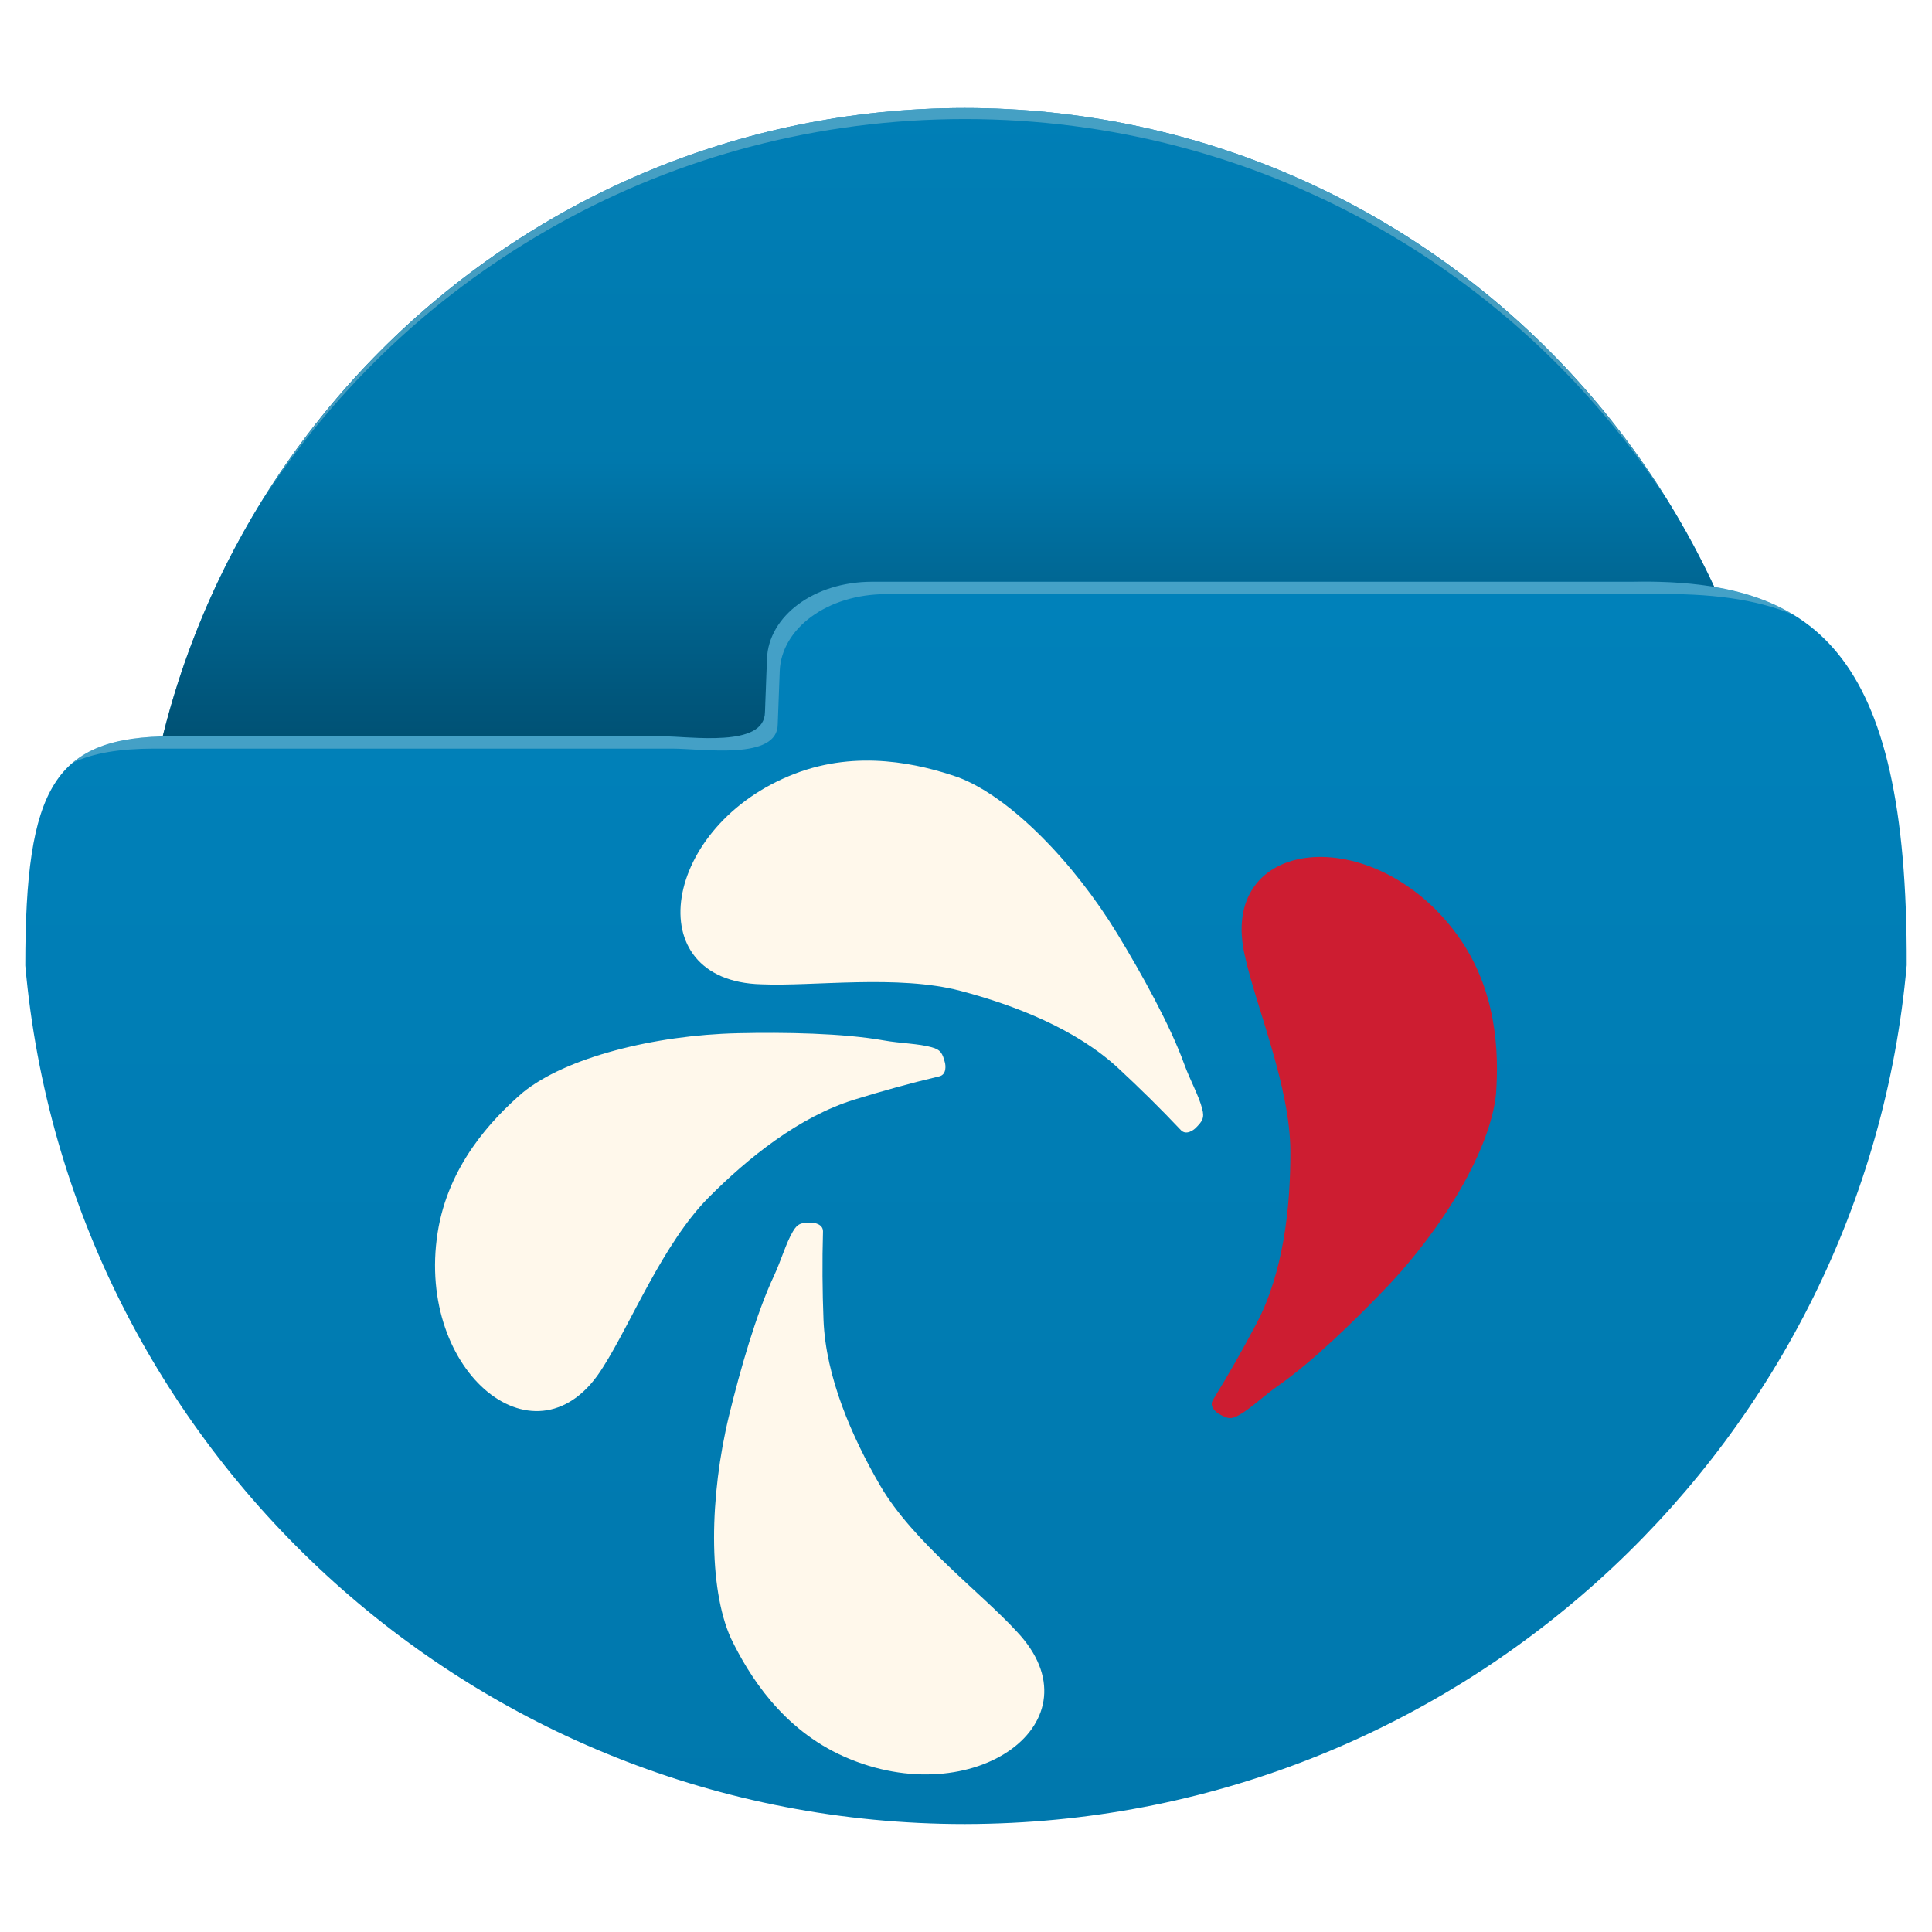
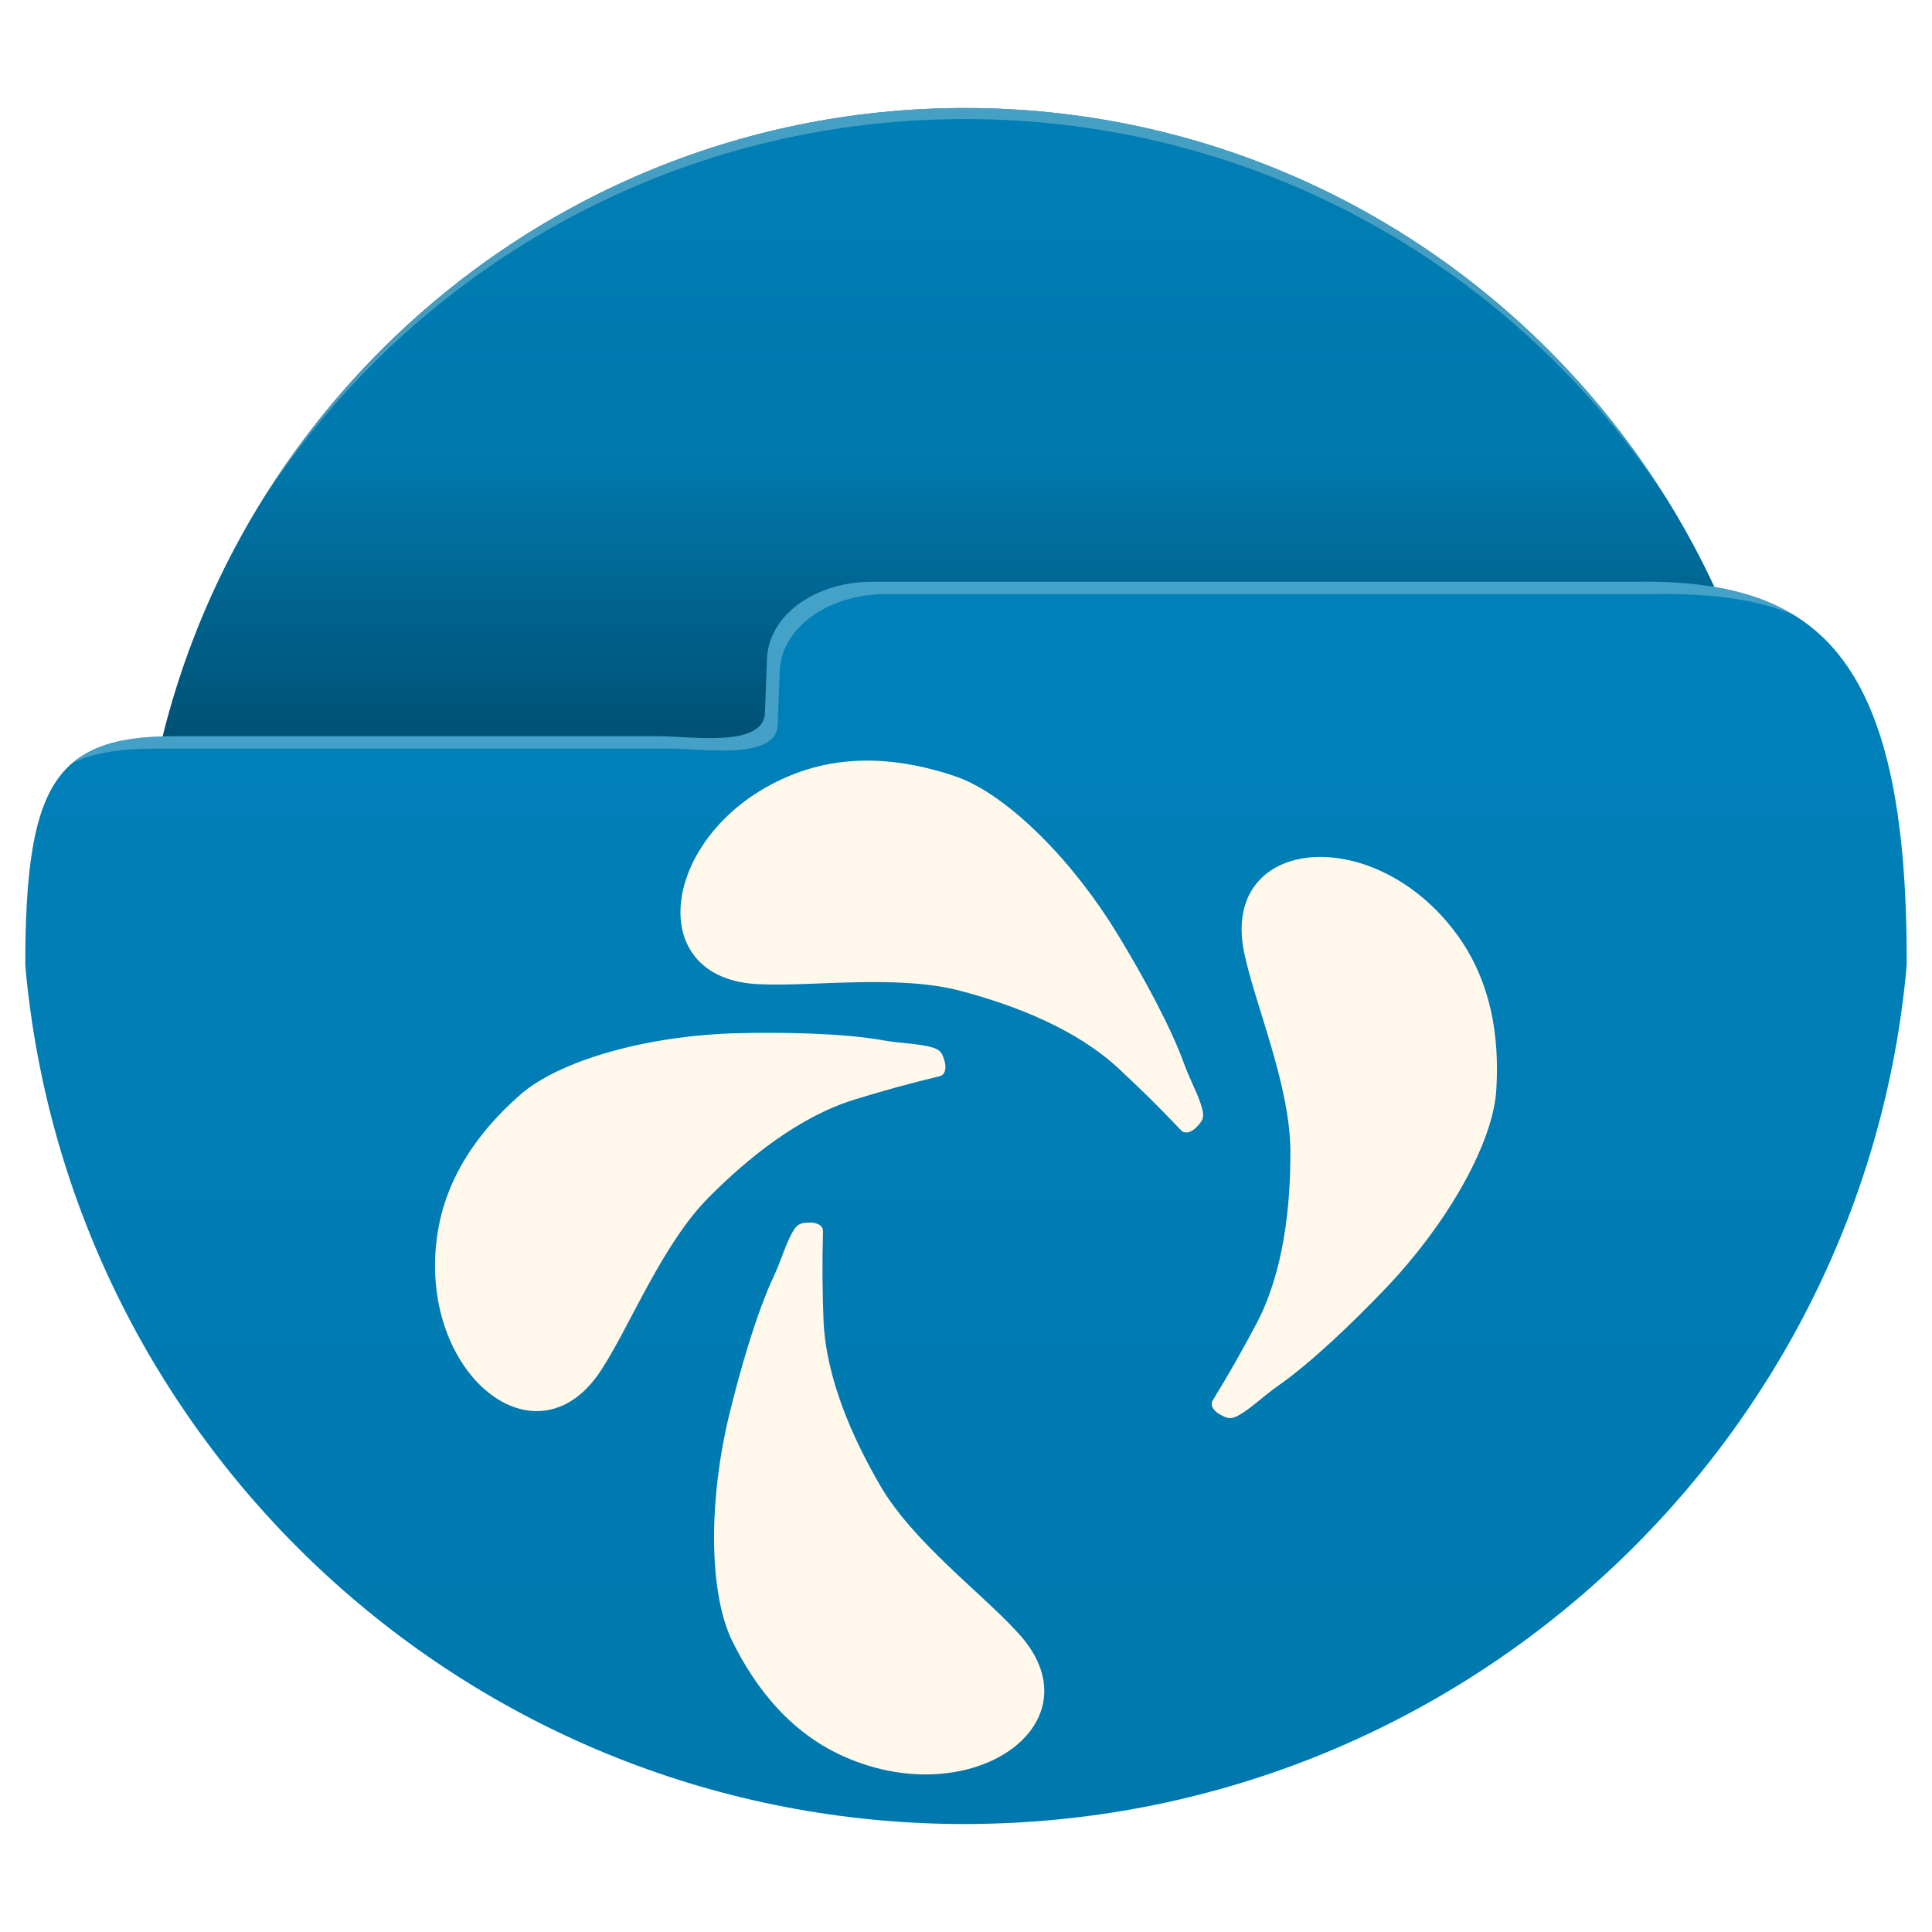
- <svg xmlns="http://www.w3.org/2000/svg" xmlns:xlink="http://www.w3.org/1999/xlink" width="512" height="512">
-   <defs>
+ <svg xmlns="http://www.w3.org/2000/svg" xmlns:xlink="http://www.w3.org/1999/xlink" width="512" height="512" id="svg2" version="1.1">
+   <defs id="defs4">
    <linearGradient id="0">
-       <stop stop-color="#00364e" stop-opacity="0.745" />
-       <stop offset="0.176" stop-color="#004b6c" stop-opacity="0.745" />
-       <stop offset="0.505" stop-color="#0078ad" stop-opacity="0.745" />
-       <stop offset="1" stop-color="#0081ba" stop-opacity="0.745" />
+       <stop stop-color="#00364e" stop-opacity="0.745" id="stop7" />
+       <stop offset="0.176" stop-color="#004b6c" stop-opacity="0.745" id="stop9" />
+       <stop offset="0.505" stop-color="#0078ad" stop-opacity="0.745" id="stop11" />
+       <stop offset="1" stop-color="#0081ba" stop-opacity="0.745" id="stop13" />
    </linearGradient>
    <linearGradient id="1">
-       <stop stop-color="#0078ad" />
-       <stop offset="1" stop-color="#0081ba" />
+       <stop stop-color="#0078ad" id="stop16" />
+       <stop offset="1" stop-color="#0081ba" id="stop18" />
    </linearGradient>
    <linearGradient xlink:href="#0" id="2" gradientUnits="userSpaceOnUse" y1="203.693" x2="0" y2="48.173" />
    <linearGradient xlink:href="#1" id="3" gradientUnits="userSpaceOnUse" y1="507.039" x2="0" y2="175.7" gradientTransform="translate(-0.2981677,517.7528)" />
+     <linearGradient xlink:href="#1" id="linearGradient13034" gradientUnits="userSpaceOnUse" gradientTransform="translate(-0.2981677,-22.60938)" y1="507.039" x2="0" y2="175.7" />
+     <linearGradient xlink:href="#0" id="linearGradient13037" gradientUnits="userSpaceOnUse" y1="203.693" x2="0" y2="48.173" gradientTransform="matrix(3.80441,0,0,1.222238,-439.8873,-31.69422)" />
  </defs>
-   <g transform="translate(0,-540.3622)">
-     <text y="1089.881" x="-1160.481" font-family="Gentium Book Basic" word-spacing="0" line-height="125%" letter-spacing="0" font-size="208.333">
-       <tspan y="1089.881" x="-1160.481" />
-     </text>
-     <text transform="scale(4.012836,0.2492003)" font-size="75.698" y="3810.626" x="28.534" font-family="Arial" text-anchor="middle" />
-     <path transform="matrix(3.80441,0,0,1.222238,-439.8873,508.668)" d="m 240.416 229.157 c 0 99.305 -25.779 179.807 -57.579 179.807 -31.8 0 -57.579 -80.502 -57.579 -179.807 0 -99.305 25.779 -179.807 57.579 -179.807 31.8 0 57.579 80.502 57.579 179.807 z" fill="#0078ad" />
-     <path d="m 240.416 229.157 c 0 99.305 -25.779 179.807 -57.579 179.807 -31.8 0 -57.579 -80.502 -57.579 -179.807 0 -99.305 25.779 -179.807 57.579 -179.807 31.8 0 57.579 80.502 57.579 179.807 z" transform="matrix(3.80441,0,0,1.222238,-439.8873,508.668)" fill="url(#2)" />
-     <path d="m 231.139 694.526 c -15.433 0 -27.447 9.105 -27.875 20.375 l -0.536 14.094 c 0 9.668 -19.738 6.477 -27.688 6.477 l -129.402 0 C 14.372 735.548 6.702 748.762 6.702 796.253 18.075 923.784 125.212 1023.753 255.702 1023.753 c 2.157 0 4.293 -0.039 6.438 -0.094 127.579 -3.232 232.005 -102.042 243.156 -227.5 0.295 -83.793 -24.586 -102.455 -72.761 -101.633 l -28.364 0 -43.75 0 z" fill="url(#3)" />
-     <path d="m 436.983 694.503 c -1.46 -0.014 -2.932 0.006 -4.438 0.031 l -28.375 0 -43.75 0 -129.281 0 c -15.433 0 -27.447 9.105 -27.875 20.375 l -0.531 14.094 c 0 9.668 -19.738 6.469 -27.688 6.469 l -129.406 0 c -11.963 0.029 -20.46 2.003 -26.406 7.062 5.509 -2.65 12.576 -3.76 21.594 -3.781 l 137.281 0 c 8.038 0 28 3.199 28 -6.469 l 0.531 -14.094 c 0.433 -11.27 12.583 -20.375 28.188 -20.375 l 130.719 0 44.25 0 28.688 0 c 14.358 -0.242 26.658 1.188 36.875 5.5 -10.234 -6.26 -23.046 -8.668 -38.375 -8.812 z" fill="#fff8eb" fill-opacity="0.269" />
-     <path d="m 255.702 568.972 c -78.543 0 -147.398 41.505 -186.062 103.812 39.37 -60.683 107.989 -100.875 186.062 -100.875 78.073 0 146.693 40.192 186.062 100.875 -38.664 -62.307 -107.52 -103.812 -186.062 -103.812 z" fill="#fff8eb" fill-opacity="0.271" />
-     <text y="1089.881" x="-1160.481" font-family="Gentium Book Basic" word-spacing="0" line-height="125%" letter-spacing="0" font-size="208.333">
-       <tspan y="1089.881" x="-1160.481" />
-     </text>
-     <text transform="scale(4.012836,0.2492003)" font-size="75.698" y="3810.626" x="28.534" font-family="Arial" text-anchor="middle" />
-     <path d="m 218.103 866.673 c -0.232 7.984 -0.159 15.908 0.133 23.455 0.587 15.186 7.546 31.083 15.067 43.999 8.634 14.826 26.907 28.504 36.113 38.574 22.643 23.87 -11.284 48.433 -45.695 33.191 -16.467 -7.294 -25.283 -21.579 -30.019 -31.352 -6.06 -13.432 -5.699 -37.652 -0.479 -59.111 2.917 -11.99 7.204 -26.981 11.883 -36.95 1.877 -3.999 3.212 -8.752 5.012 -11.747 1.284 -2.239 2.401 -2.368 4.832 -2.368 0.698 0 3.152 0.319 3.152 2.308 z" fill="#fff8eb" />
-     <path d="m 248.998 825.584 c -7.772 1.842 -15.408 3.964 -22.622 6.199 -14.517 4.497 -28.071 15.334 -38.6 25.942 -12.086 12.177 -20.569 33.367 -27.913 44.867 -17.196 28.05 -49.703 1.636 -43.886 -35.548 2.783 -17.794 14.3 -30.006 22.514 -37.111 11.406 -9.33 34.894 -15.25 56.973 -15.761 12.337 -0.286 27.926 -0.024 38.767 1.914 4.349 0.778 9.285 0.837 12.644 1.801 2.495 0.661 2.909 1.707 3.538 4.055 0.181 0.674 0.507 3.128 -1.413 3.642 z" fill="#fff8eb" />
-     <path d="m 312.989 839.899 c -5.481 -5.809 -11.137 -11.361 -16.679 -16.492 -11.153 -10.323 -27.315 -16.644 -41.766 -20.458 -16.588 -4.378 -39.181 -1.13 -52.812 -1.74 -32.89 -0.868 -26.268 -42.226 8.842 -55.781 16.802 -6.486 33.136 -2.619 43.396 0.942 13.783 5.213 30.654 22.594 42.136 41.459 6.416 10.541 13.983 24.173 17.725 34.53 1.501 4.155 3.917 8.459 4.762 11.85 0.675 2.491 -0.024 3.372 -1.742 5.092 -0.493 0.494 -2.455 2.003 -3.861 0.597 z" fill="#fff8eb" />
-     <path d="m 321.398 911.444 c 4.193 -6.798 8.092 -13.698 11.613 -20.379 7.085 -13.445 9.007 -30.692 8.951 -45.638 -0.064 -17.156 -9.05 -38.139 -11.988 -51.463 -7.675 -31.994 33.989 -36.302 56.169 -5.896 10.614 14.55 11.106 31.329 10.322 42.161 -1.468 14.663 -13.89 35.458 -29.141 51.431 -8.521 8.925 -19.73 19.763 -28.766 26.059 -3.625 2.525 -7.157 5.973 -10.214 7.667 -2.232 1.297 -3.263 0.85 -5.369 -0.365 -0.605 -0.349 -2.57 -1.853 -1.576 -3.575 z" fill="#cd1d31" />
-   </g>
+   <text style="font-size:208.333px;line-height:125%;letter-spacing:0;word-spacing:0;font-family:Gentium Book Basic" id="text24" font-size="208.333" letter-spacing="0" line-height="125%" word-spacing="0" x="-1160.481" y="549.519">
+     <tspan id="tspan26" x="-1160.481" y="549.519" />
+   </text>
+   <text style="font-size:75.698px;text-anchor:middle;font-family:Arial" id="text28" x="28.534" y="1642.241" font-size="75.698" transform="scale(4.012836,0.2492003)" />
+   <path style="fill:#0078ad" id="path30" d="m 474.755,248.391 c 0,121.374 -98.073,219.767 -219.053,219.767 -120.98,0 -219.053,-98.393 -219.053,-219.767 0,-121.374 98.073,-219.767 219.053,-219.767 120.98,0 219.053,98.393 219.053,219.767 z" />
+   <path style="fill:url(#linearGradient13037)" id="path32" d="m 474.755,248.391 c 0,121.374 -98.073,219.767 -219.053,219.767 -120.98,0 -219.053,-98.393 -219.053,-219.767 0,-121.374 98.073,-219.767 219.053,-219.767 120.98,0 219.053,98.393 219.053,219.767 z" />
+   <path style="fill:url(#linearGradient13034)" id="path34" d="m 231.139,154.164 c -15.433,0 -27.447,9.105 -27.875,20.375 l -0.536,14.094 c 0,9.668 -19.738,6.477 -27.688,6.477 l -129.402,0 c -31.267,0.076 -38.937,13.291 -38.937,60.781 11.373,127.532 118.511,227.5 249,227.5 2.157,0 4.293,-0.039 6.438,-0.094 127.579,-3.232 232.005,-102.042 243.156,-227.5 0.295,-83.793 -24.586,-102.455 -72.761,-101.633 l -28.364,0 -43.75,0 z" />
+   <path style="fill:#fff8eb;fill-opacity:0.269" id="path36" d="m 436.983,154.141 c -1.46,-0.014 -2.932,0.006 -4.438,0.031 l -28.375,0 -43.75,0 -129.281,0 c -15.433,0 -27.447,9.105 -27.875,20.375 l -0.531,14.094 c 0,9.668 -19.738,6.469 -27.688,6.469 l -129.406,0 c -11.963,0.029 -20.46,2.003 -26.406,7.062 5.509,-2.65 12.576,-3.76 21.594,-3.781 l 137.281,0 c 8.038,0 28,3.199 28,-6.469 l 0.531,-14.094 c 0.433,-11.27 12.583,-20.375 28.188,-20.375 l 130.719,0 44.25,0 28.688,0 c 14.358,-0.242 26.658,1.188 36.875,5.5 -10.234,-6.26 -23.046,-8.668 -38.375,-8.812 z" />
+   <path style="fill:#fff8eb;fill-opacity:0.271" id="path38" d="m 255.702,28.609 c -78.543,0 -147.398,41.505 -186.062,103.812 39.37,-60.683 107.989,-100.875 186.062,-100.875 78.073,0 146.693,40.192 186.062,100.875 C 403.1,70.114 334.244,28.609 255.702,28.609 z" />
+   <text style="font-size:208.333px;line-height:125%;letter-spacing:0;word-spacing:0;font-family:Gentium Book Basic" id="text40" font-size="208.333" letter-spacing="0" line-height="125%" word-spacing="0" x="-1160.481" y="549.519">
+     <tspan id="tspan42" x="-1160.481" y="549.519" />
+   </text>
+   <text style="font-size:75.698px;text-anchor:middle;font-family:Arial" id="text44" x="28.534" y="1642.241" font-size="75.698" transform="scale(4.012836,0.2492003)" />
+   <path style="fill:#fff8eb" id="path46" d="m 218.103,326.311 c -0.232,7.984 -0.159,15.908 0.133,23.455 0.587,15.186 7.546,31.083 15.067,43.999 8.634,14.826 26.907,28.504 36.113,38.574 22.643,23.87 -11.284,48.433 -45.695,33.191 -16.467,-7.294 -25.283,-21.579 -30.019,-31.352 -6.06,-13.432 -5.699,-37.652 -0.479,-59.111 2.917,-11.99 7.204,-26.981 11.883,-36.95 1.877,-3.999 3.212,-8.752 5.012,-11.747 1.284,-2.239 2.401,-2.368 4.832,-2.368 0.698,0 3.152,0.319 3.152,2.308 z" />
+   <path style="fill:#fff8eb" id="path48" d="m 248.998,285.221 c -7.772,1.842 -15.408,3.964 -22.622,6.199 -14.517,4.497 -28.071,15.334 -38.6,25.942 -12.086,12.177 -20.569,33.367 -27.913,44.867 -17.196,28.05 -49.703,1.636 -43.886,-35.548 2.783,-17.794 14.3,-30.006 22.514,-37.111 11.406,-9.33 34.894,-15.25 56.973,-15.761 12.337,-0.286 27.926,-0.024 38.767,1.914 4.349,0.778 9.285,0.837 12.644,1.801 2.495,0.661 2.909,1.707 3.538,4.055 0.181,0.674 0.507,3.128 -1.413,3.642 z" />
+   <path style="fill:#fff8eb" id="path50" d="m 312.989,299.537 c -5.481,-5.809 -11.137,-11.361 -16.679,-16.492 -11.153,-10.323 -27.315,-16.644 -41.766,-20.458 -16.588,-4.378 -39.181,-1.13 -52.812,-1.74 -32.89,-0.868 -26.268,-42.226 8.842,-55.781 16.802,-6.486 33.136,-2.619 43.396,0.942 13.783,5.213 30.654,22.594 42.136,41.459 6.416,10.541 13.983,24.173 17.725,34.53 1.501,4.155 3.917,8.459 4.762,11.85 0.675,2.491 -0.024,3.372 -1.742,5.092 -0.493,0.494 -2.455,2.003 -3.861,0.597 z" />
+   <path style="fill:#fff8eb" id="path52" d="m 321.398,371.082 c 4.193,-6.798 8.092,-13.698 11.613,-20.379 7.085,-13.445 9.007,-30.692 8.951,-45.638 -0.064,-17.156 -9.05,-38.139 -11.988,-51.463 -7.675,-31.994 33.989,-36.302 56.169,-5.896 10.614,14.55 11.106,31.329 10.322,42.161 -1.468,14.663 -13.89,35.458 -29.141,51.431 -8.521,8.925 -19.73,19.763 -28.766,26.059 -3.625,2.525 -7.157,5.973 -10.214,7.667 -2.232,1.297 -3.263,0.85 -5.369,-0.365 -0.605,-0.349 -2.57,-1.853 -1.576,-3.575 z" />
</svg>
